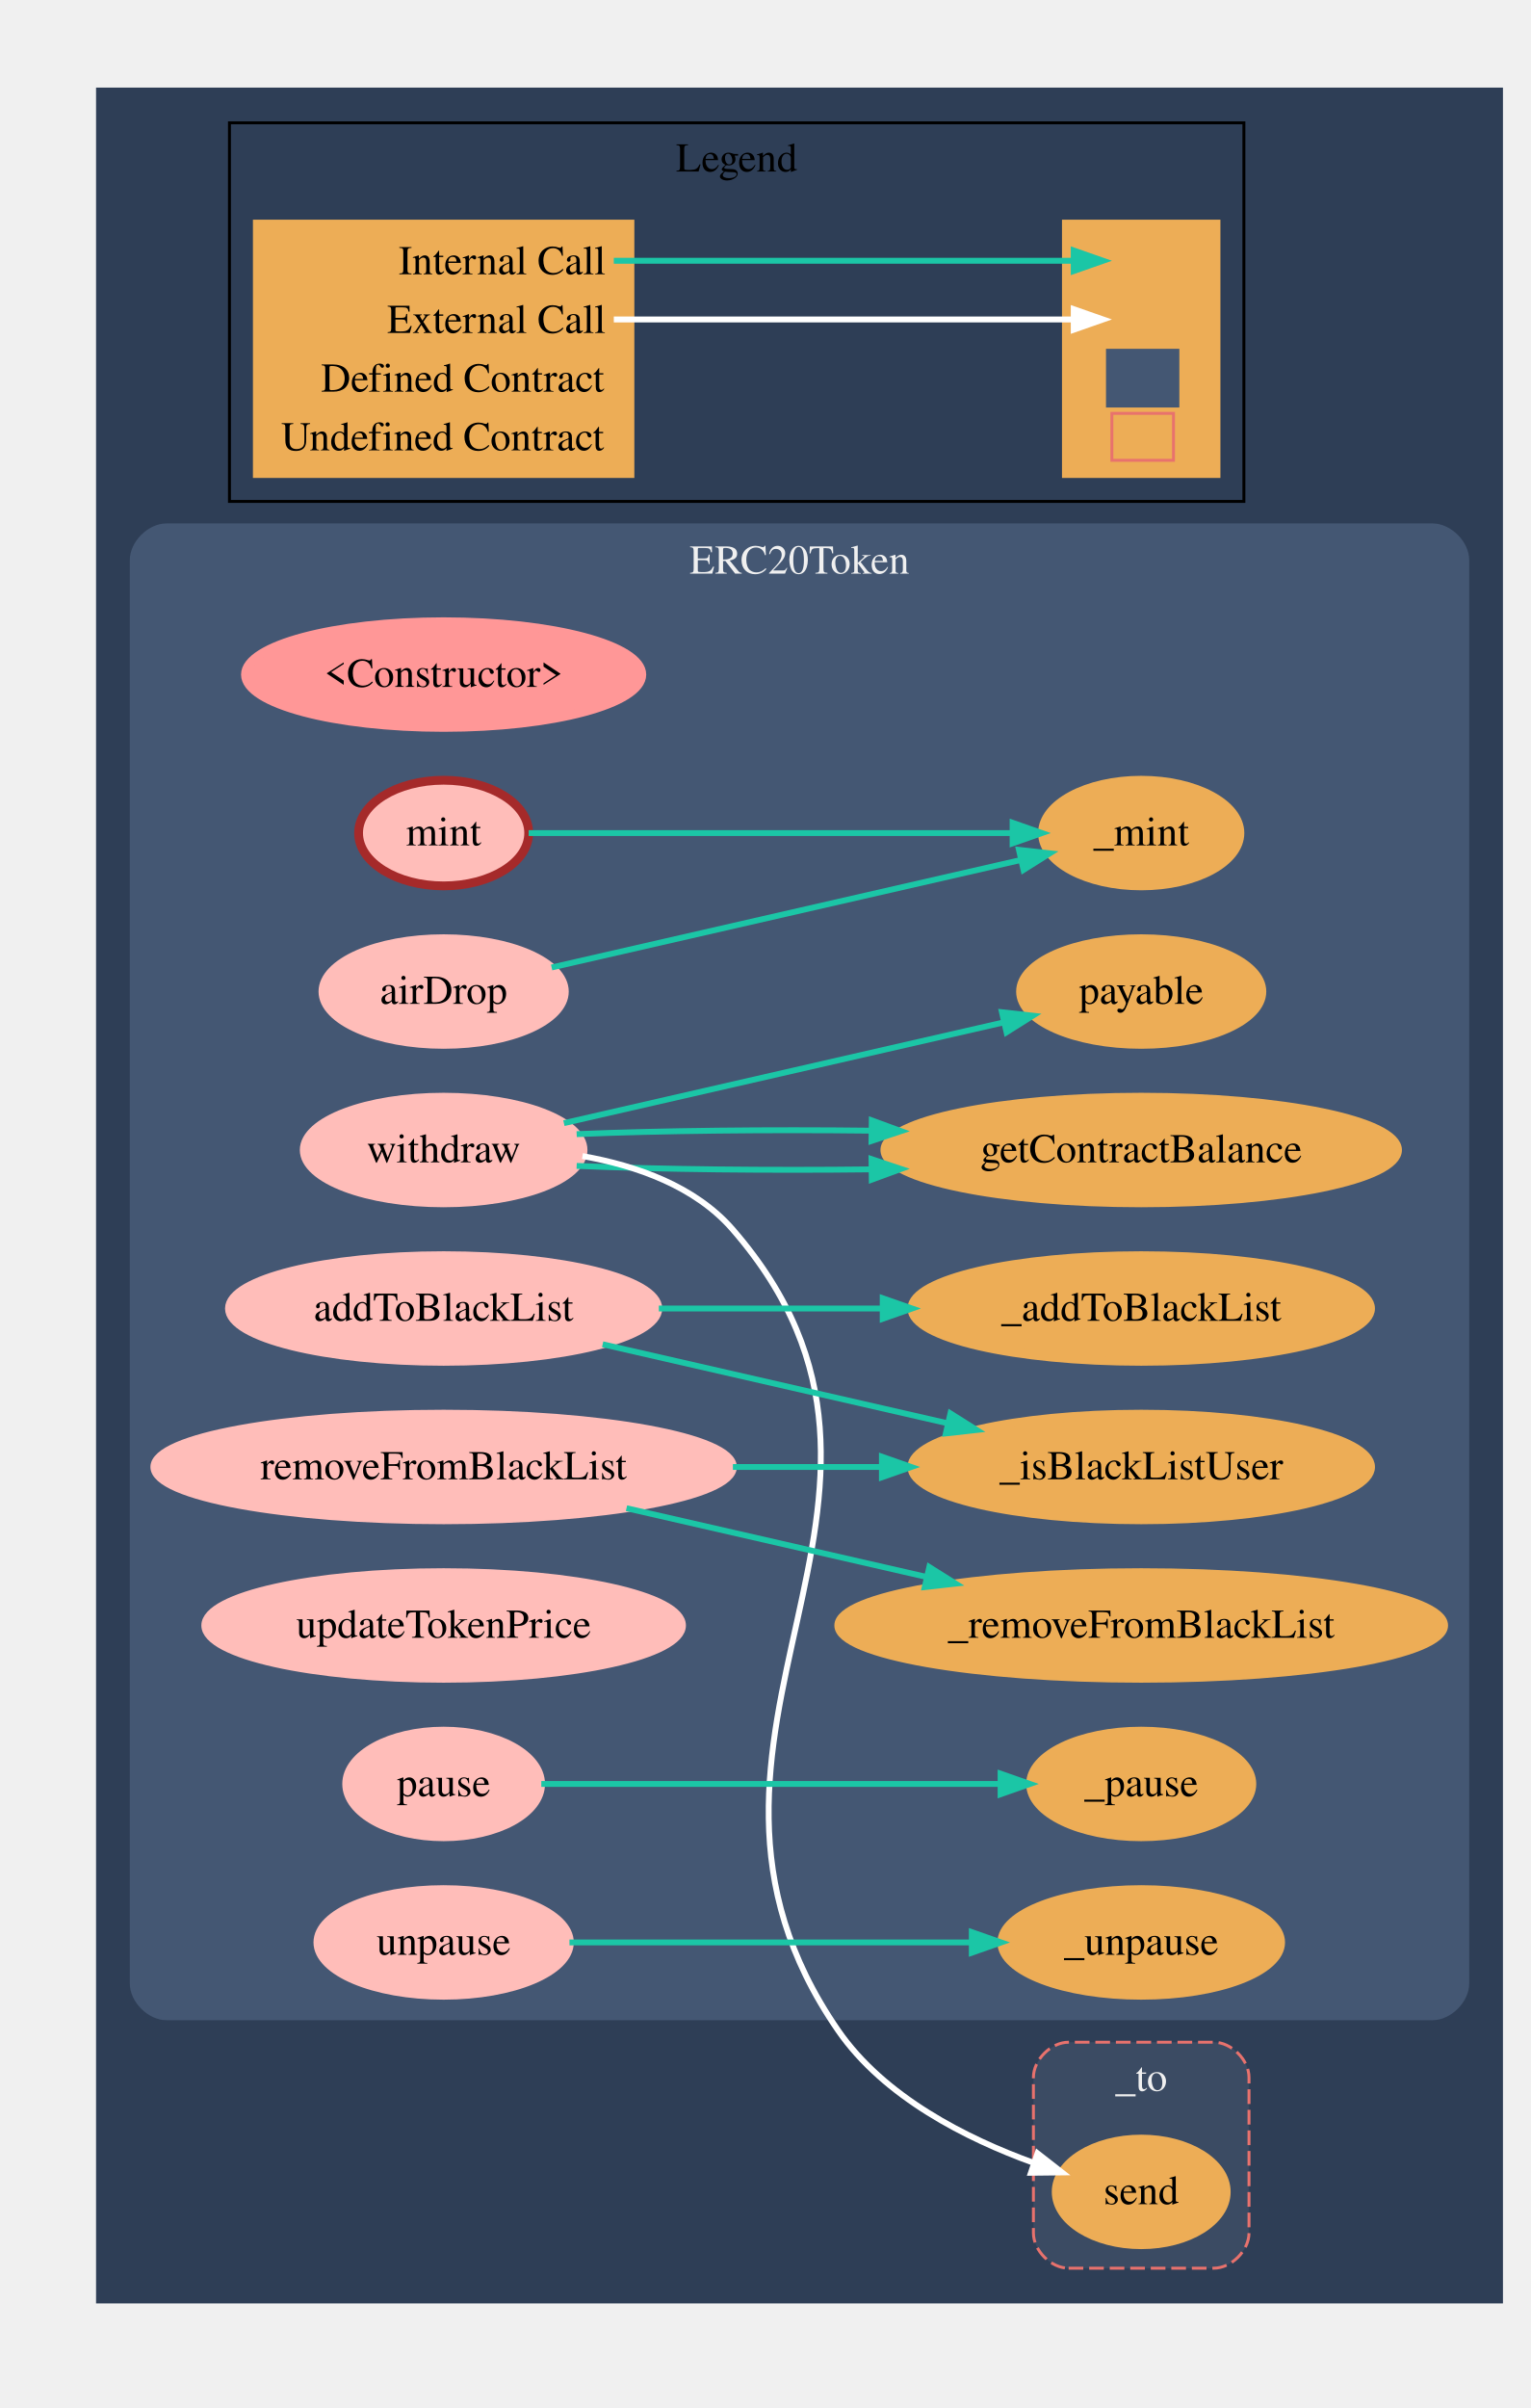
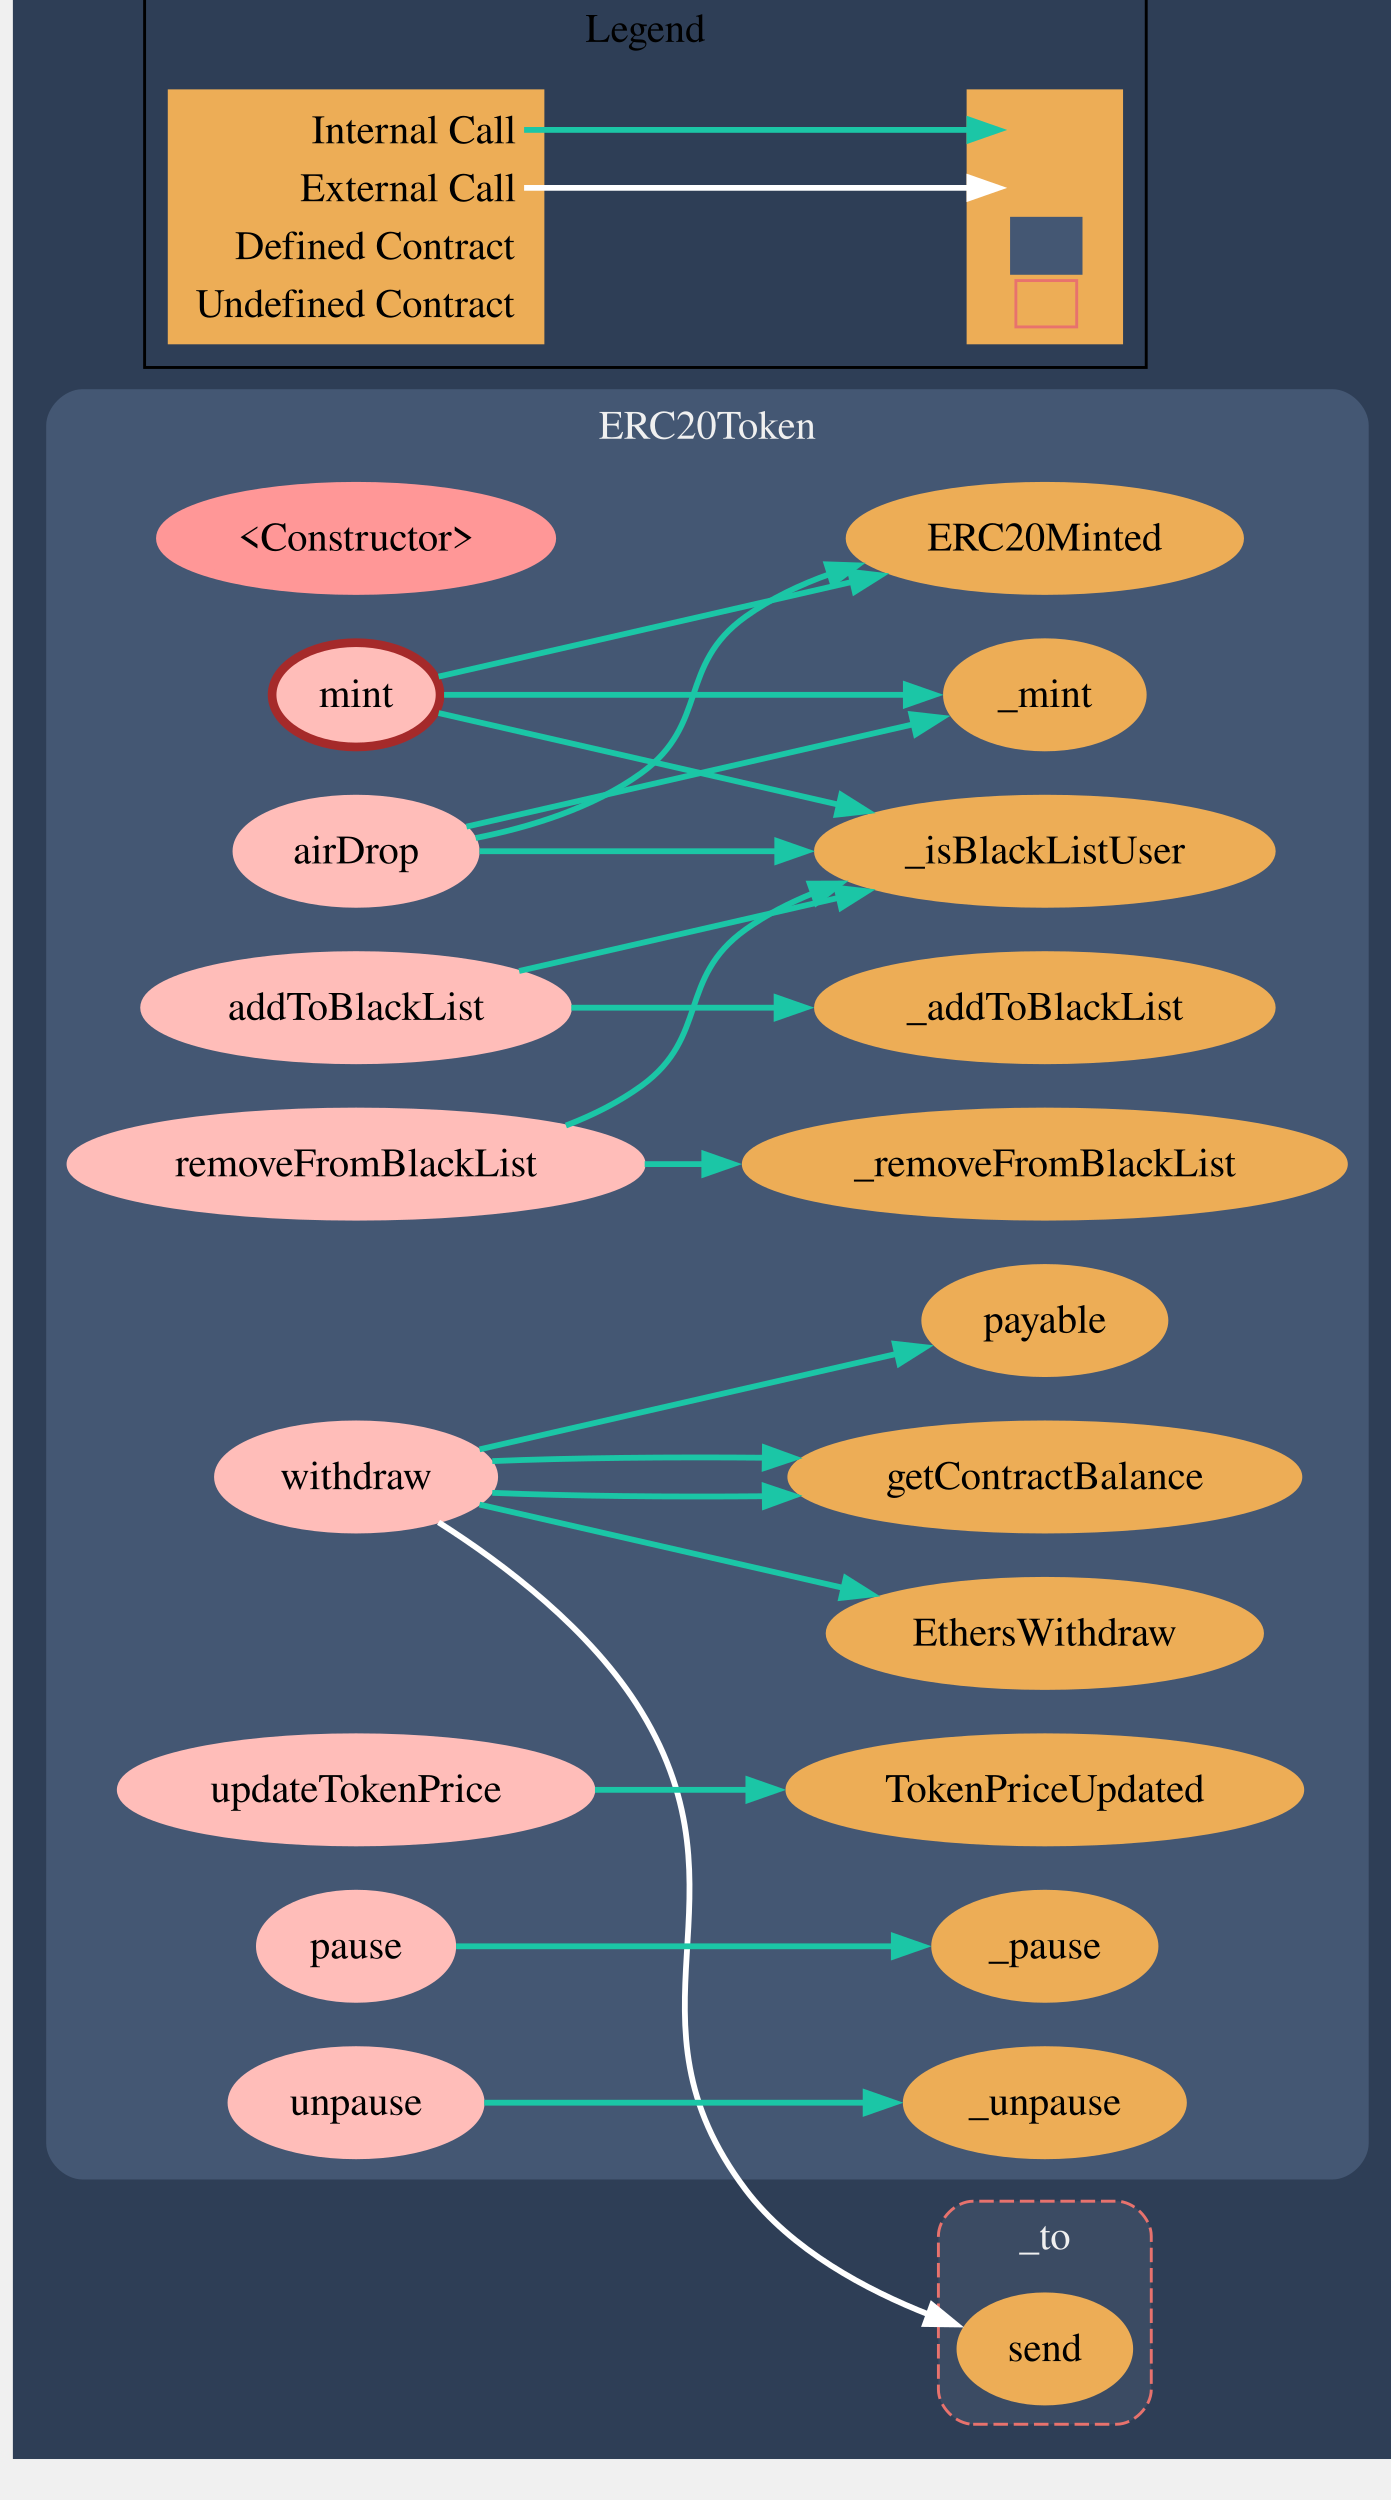
- <svg xmlns="http://www.w3.org/2000/svg" width="480pt" height="755pt" viewBox="0.00 0.00 479.53 755">
-   <g id="graph0" class="graph" transform="translate(33.57321,718.528) scale(0.9201877)" data-name="G">
-     <polygon fill="#2e3e56" stroke="none" points="-4,4 -4,-751 475.53,-751 475.53,4 -4,4" />
+ <svg xmlns="http://www.w3.org/2000/svg" width="480pt" height="863pt" viewBox="0.00 0.00 479.53 863.00">
+   <g id="graph0" class="graph" transform="translate(8.212495,844.8521) scale(1)" data-name="G">
+     <polygon fill="#2e3e56" stroke="none" points="-4,4 -4,-859 475.53,-859 475.53,4 -4,4" style="" />
    <g id="clust1" class="cluster" data-name="clusterERC20Token">
-       <path fill="#445773" stroke="#445773" d="M20,-93C20,-93 451.53,-93 451.53,-93 457.53,-93 463.53,-99 463.53,-105 463.53,-105 463.53,-590 463.53,-590 463.53,-596 457.53,-602 451.53,-602 451.53,-602 20,-602 20,-602 14,-602 8,-596 8,-590 8,-590 8,-105 8,-105 8,-99 14,-93 20,-93" style="" />
-       <text text-anchor="middle" x="235.76" y="-585.4" font-family="Times,serif" font-size="14.00" fill="#f0f0f0" style="">ERC20Token</text>
-     </g>
-     <g id="clust3" class="cluster" data-name="cluster_01">
-       <polygon fill="#2e3e56" stroke="black" points="41.47,-610 41.47,-739 387.23,-739 387.23,-610 41.47,-610" style="" />
-       <text text-anchor="middle" x="214.35" y="-722.4" font-family="Times,serif" font-size="14.00" style="">Legend</text>
+       <path fill="#445773" stroke="#445773" d="M20,-93C20,-93 451.53,-93 451.53,-93 457.53,-93 463.53,-99 463.53,-105 463.53,-105 463.53,-698 463.53,-698 463.53,-704 457.53,-710 451.53,-710 451.53,-710 20,-710 20,-710 14,-710 8,-704 8,-698 8,-698 8,-105 8,-105 8,-99 14,-93 20,-93" style="" />
+       <text text-anchor="middle" x="235.76" y="-693.4" font-family="Times,serif" font-size="14.00" fill="#f0f0f0" style="">ERC20Token</text>
    </g>
    <g id="clust2" class="cluster" data-name="cluster_to">
      <path fill="#3b4b63" stroke="#e8726d" stroke-dasharray="5,2" d="M327.49,-8C327.49,-8 376.97,-8 376.97,-8 382.97,-8 388.97,-14 388.97,-20 388.97,-20 388.97,-73 388.97,-73 388.97,-79 382.97,-85 376.97,-85 376.97,-85 327.49,-85 327.49,-85 321.49,-85 315.49,-79 315.49,-73 315.49,-73 315.49,-20 315.49,-20 315.49,-14 321.49,-8 327.49,-8" style="" />
      <text text-anchor="middle" x="352.23" y="-68.4" font-family="Times,serif" font-size="14.00" fill="#f0f0f0" style="">_to</text>
    </g>
+     <g id="clust3" class="cluster" data-name="cluster_01">
+       <polygon fill="#2e3e56" stroke="black" points="41.47,-718 41.47,-847 387.23,-847 387.23,-718 41.47,-718" style="" />
+       <text text-anchor="middle" x="214.35" y="-830.4" font-family="Times,serif" font-size="14.00" style="">Legend</text>
+     </g>
    <g id="node1" class="node" pointer-events="visible" data-name="ERC20Token.&lt;Constructor&gt;">
-       <ellipse fill="#ff9797" stroke="#ff9797" stroke-width="3" cx="114.47" cy="-551" rx="67.55" ry="18" />
-       <text text-anchor="middle" x="114.47" y="-546.8" font-family="Times,serif" font-size="14.00">&lt;Constructor&gt;</text>
+       <ellipse fill="#ff9797" stroke="#ff9797" stroke-width="3" cx="114.47" cy="-659" rx="67.55" ry="18" style="" />
+       <text text-anchor="middle" x="114.47" y="-654.8" font-family="Times,serif" font-size="14.00" style="">&lt;Constructor&gt;</text>
    </g>
    <g id="node2" class="node" pointer-events="visible" data-name="ERC20Token.mint">
-       <ellipse fill="#ffbdb9" stroke="brown" stroke-width="3" cx="114.47" cy="-497" rx="28.99" ry="18" />
-       <text text-anchor="middle" x="114.47" y="-492.8" font-family="Times,serif" font-size="14.00">mint</text>
+       <ellipse fill="#ffbdb9" stroke="brown" stroke-width="3" cx="114.47" cy="-605" rx="28.99" ry="18" style="" />
+       <text text-anchor="middle" x="114.47" y="-600.8" font-family="Times,serif" font-size="14.00" style="">mint</text>
    </g>
-     <g id="node11" class="node" pointer-events="visible" data-name="ERC20Token._mint">
-       <ellipse fill="#edad56" stroke="#edad56" stroke-width="3" cx="352.23" cy="-497" rx="33.64" ry="18" />
-       <text text-anchor="middle" x="352.23" y="-492.8" font-family="Times,serif" font-size="14.00">_mint</text>
+     <g id="node11" class="node" pointer-events="visible" data-name="ERC20Token._isBlackListUser">
+       <ellipse fill="#edad56" stroke="#edad56" stroke-width="3" cx="352.23" cy="-551" rx="78.18" ry="18" style="" />
+       <text text-anchor="middle" x="352.23" y="-546.8" font-family="Times,serif" font-size="14.00" style="">_isBlackListUser</text>
    </g>
-     <g id="edge1" class="edge" data-name="ERC20Token.mint-&gt;ERC20Token._mint">
-       <path fill="none" stroke="#1bc6a6" stroke-width="2" d="M143.44,-497C184.23,-497 260.4,-497 308.32,-497" />
-       <polygon fill="#1bc6a6" stroke="#1bc6a6" stroke-width="2" points="308.39,-500.5 318.39,-497 308.39,-493.5 308.39,-500.5" />
+     <g id="edge1" class="edge" data-name="ERC20Token.mint-&gt;ERC20Token._isBlackListUser">
+       <path fill="none" stroke="#1bc6a6" stroke-width="2" d="M142.97,-598.7C176.69,-590.98 235.05,-577.61 281.43,-566.99" style="" />
+       <polygon fill="#1bc6a6" stroke="#1bc6a6" stroke-width="2" points="281.94,-570.46 290.9,-564.82 280.38,-563.64 281.94,-570.46" style="" />
+     </g>
+     <g id="node12" class="node" pointer-events="visible" data-name="ERC20Token._mint">
+       <ellipse fill="#edad56" stroke="#edad56" stroke-width="3" cx="352.23" cy="-605" rx="33.64" ry="18" style="" />
+       <text text-anchor="middle" x="352.23" y="-600.8" font-family="Times,serif" font-size="14.00" style="">_mint</text>
+     </g>
+     <g id="edge2" class="edge" data-name="ERC20Token.mint-&gt;ERC20Token._mint">
+       <path fill="none" stroke="#1bc6a6" stroke-width="2" d="M144.85,-605C184.82,-605 256.78,-605 304.28,-605" style="" />
+       <polygon fill="#1bc6a6" stroke="#1bc6a6" stroke-width="2" points="304.25,-608.5 314.25,-605 304.25,-601.5 304.25,-608.5" style="" />
+     </g>
+     <g id="node13" class="node" pointer-events="visible" data-name="ERC20Token.ERC20Minted">
+       <ellipse fill="#edad56" stroke="#edad56" stroke-width="3" cx="352.23" cy="-659" rx="67.24" ry="18" style="" />
+       <text text-anchor="middle" x="352.23" y="-654.8" font-family="Times,serif" font-size="14.00" style="">ERC20Minted</text>
+     </g>
+     <g id="edge3" class="edge" data-name="ERC20Token.mint-&gt;ERC20Token.ERC20Minted">
+       <path fill="none" stroke="#1bc6a6" stroke-width="2" d="M142.97,-611.3C177.8,-619.28 238.93,-633.28 285.98,-644.05" style="" />
+       <polygon fill="#1bc6a6" stroke="#1bc6a6" stroke-width="2" points="285.06,-647.43 295.59,-646.25 286.62,-640.61 285.06,-647.43" style="" />
    </g>
    <g id="node3" class="node" pointer-events="visible" data-name="ERC20Token.airDrop">
-       <ellipse fill="#ffbdb9" stroke="#ffbdb9" stroke-width="3" cx="114.47" cy="-443" rx="41.14" ry="18" />
-       <text text-anchor="middle" x="114.47" y="-438.8" font-family="Times,serif" font-size="14.00">airDrop</text>
+       <ellipse fill="#ffbdb9" stroke="#ffbdb9" stroke-width="3" cx="114.47" cy="-551" rx="41.14" ry="18" style="" />
+       <text text-anchor="middle" x="114.47" y="-546.8" font-family="Times,serif" font-size="14.00" style="">airDrop</text>
    </g>
-     <g id="edge2" class="edge" data-name="ERC20Token.airDrop-&gt;ERC20Token._mint">
-       <path fill="none" stroke="#1bc6a6" stroke-width="2" d="M151.28,-451.2C194.3,-461.06 266.28,-477.54 311.13,-487.81" />
-       <polygon fill="#1bc6a6" stroke="#1bc6a6" stroke-width="2" points="310.56,-491.27 321.09,-490.1 312.12,-484.45 310.56,-491.27" />
+     <g id="edge4" class="edge" data-name="ERC20Token.airDrop-&gt;ERC20Token._isBlackListUser">
+       <path fill="none" stroke="#1bc6a6" stroke-width="2" d="M157.07,-551C185.57,-551 224.48,-551 259.98,-551" style="" />
+       <polygon fill="#1bc6a6" stroke="#1bc6a6" stroke-width="2" points="259.86,-554.5 269.86,-551 259.86,-547.5 259.86,-554.5" style="" />
+     </g>
+     <g id="edge5" class="edge" data-name="ERC20Token.airDrop-&gt;ERC20Token._mint">
+       <path fill="none" stroke="#1bc6a6" stroke-width="2" d="M152.57,-559.5C194.46,-569.09 262.6,-584.7 307.17,-594.91" style="" />
+       <polygon fill="#1bc6a6" stroke="#1bc6a6" stroke-width="2" points="306.15,-598.27 316.68,-597.09 307.72,-591.44 306.15,-598.27" style="" />
+     </g>
+     <g id="edge6" class="edge" data-name="ERC20Token.airDrop-&gt;ERC20Token.ERC20Minted">
+       <path fill="none" stroke="#1bc6a6" stroke-width="2" d="M155.75,-555.58C174.5,-559.28 196.29,-565.95 212.94,-578 236.3,-594.91 225.47,-615.23 248.94,-632 257.69,-638.26 267.79,-643.06 278.17,-646.75" style="" />
+       <polygon fill="#1bc6a6" stroke="#1bc6a6" stroke-width="2" points="276.94,-650.04 287.53,-649.69 279.03,-643.36 276.94,-650.04" style="" />
    </g>
    <g id="node4" class="node" pointer-events="visible" data-name="ERC20Token.withdraw">
-       <ellipse fill="#ffbdb9" stroke="#ffbdb9" stroke-width="3" cx="114.47" cy="-389" rx="47.52" ry="18" />
-       <text text-anchor="middle" x="114.47" y="-384.8" font-family="Times,serif" font-size="14.00">withdraw</text>
+       <ellipse fill="#ffbdb9" stroke="#ffbdb9" stroke-width="3" cx="114.47" cy="-335" rx="47.52" ry="18" style="" />
+       <text text-anchor="middle" x="114.47" y="-330.8" font-family="Times,serif" font-size="14.00" style="">withdraw</text>
    </g>
    <g id="node8" class="node" pointer-events="visible" data-name="ERC20Token.getContractBalance">
-       <ellipse fill="#edad56" stroke="#edad56" stroke-width="3" cx="352.23" cy="-389" rx="87.37" ry="18" />
-       <text text-anchor="middle" x="352.23" y="-384.8" font-family="Times,serif" font-size="14.00">getContractBalance</text>
+       <ellipse fill="#edad56" stroke="#edad56" stroke-width="3" cx="352.23" cy="-335" rx="87.37" ry="18" style="" />
+       <text text-anchor="middle" x="352.23" y="-330.8" font-family="Times,serif" font-size="14.00" style="">getContractBalance</text>
    </g>
-     <g id="edge3" class="edge" data-name="ERC20Token.withdraw-&gt;ERC20Token.getContractBalance">
-       <path fill="none" stroke="#1bc6a6" stroke-width="2" d="M159.81,-383.59C188.1,-382.39 225.79,-382 260.25,-382.41" />
-       <polygon fill="#1bc6a6" stroke="#1bc6a6" stroke-width="2" points="260.3,-385.91 270.34,-382.55 260.4,-378.91 260.3,-385.91" />
+     <g id="edge7" class="edge" data-name="ERC20Token.withdraw-&gt;ERC20Token.getContractBalance">
+       <path fill="none" stroke="#1bc6a6" stroke-width="2" d="M161.49,-329.52C188.34,-328.42 223.24,-328.04 255.78,-328.36" style="" />
+       <polygon fill="#1bc6a6" stroke="#1bc6a6" stroke-width="2" points="255.51,-331.86 265.56,-328.49 255.6,-324.86 255.51,-331.86" style="" />
    </g>
-     <g id="edge6" class="edge" data-name="ERC20Token.withdraw-&gt;ERC20Token.getContractBalance">
-       <path fill="none" stroke="#1bc6a6" stroke-width="2" d="M159.81,-394.41C188.1,-395.61 225.79,-396 260.25,-395.59" />
-       <polygon fill="#1bc6a6" stroke="#1bc6a6" stroke-width="2" points="260.4,-399.09 270.34,-395.45 260.3,-392.09 260.4,-399.09" />
+     <g id="edge10" class="edge" data-name="ERC20Token.withdraw-&gt;ERC20Token.getContractBalance">
+       <path fill="none" stroke="#1bc6a6" stroke-width="2" d="M161.49,-340.48C188.34,-341.58 223.24,-341.96 255.78,-341.64" style="" />
+       <polygon fill="#1bc6a6" stroke="#1bc6a6" stroke-width="2" points="255.6,-345.14 265.56,-341.51 255.51,-338.14 255.6,-345.14" style="" />
    </g>
-     <g id="node12" class="node" pointer-events="visible" data-name="ERC20Token.payable">
-       <ellipse fill="#edad56" stroke="#edad56" stroke-width="3" cx="352.23" cy="-443" rx="41.13" ry="18" />
-       <text text-anchor="middle" x="352.23" y="-438.8" font-family="Times,serif" font-size="14.00">payable</text>
+     <g id="node14" class="node" pointer-events="visible" data-name="ERC20Token.payable">
+       <ellipse fill="#edad56" stroke="#edad56" stroke-width="3" cx="352.23" cy="-389" rx="41.13" ry="18" style="" />
+       <text text-anchor="middle" x="352.23" y="-384.8" font-family="Times,serif" font-size="14.00" style="">payable</text>
    </g>
-     <g id="edge4" class="edge" data-name="ERC20Token.withdraw-&gt;ERC20Token.payable">
-       <path fill="none" stroke="#1bc6a6" stroke-width="2" d="M155.46,-398.16C197.02,-407.68 261.97,-422.55 305.53,-432.53" />
-       <polygon fill="#1bc6a6" stroke="#1bc6a6" stroke-width="2" points="304.77,-435.95 315.3,-434.77 306.33,-429.13 304.77,-435.95" />
+     <g id="edge8" class="edge" data-name="ERC20Token.withdraw-&gt;ERC20Token.payable">
+       <path fill="none" stroke="#1bc6a6" stroke-width="2" d="M157.07,-344.53C197.33,-353.75 258.37,-367.73 301.25,-377.55" style="" />
+       <polygon fill="#1bc6a6" stroke="#1bc6a6" stroke-width="2" points="300.44,-380.96 310.97,-379.78 302.01,-374.13 300.44,-380.96" style="" />
    </g>
-     <g id="node18" class="node" pointer-events="visible" data-name="_to.send">
-       <ellipse fill="#edad56" stroke="#edad56" stroke-width="3" cx="352.23" cy="-34" rx="28.98" ry="18" />
-       <text text-anchor="middle" x="352.23" y="-29.8" font-family="Times,serif" font-size="14.00">send</text>
+     <g id="node15" class="node" pointer-events="visible" data-name="ERC20Token.EthersWithdraw">
+       <ellipse fill="#edad56" stroke="#edad56" stroke-width="3" cx="352.23" cy="-281" rx="74.14" ry="18" style="" />
+       <text text-anchor="middle" x="352.23" y="-276.8" font-family="Times,serif" font-size="14.00" style="">EthersWithdraw</text>
    </g>
-     <g id="edge5" class="edge" data-name="ERC20Token.withdraw-&gt;_to.send">
-       <path fill="none" stroke="white" stroke-width="2" d="M161.79,-386.94C180.3,-383.67 200.2,-376.64 212.94,-362 293.25,-269.66 179.4,-189.71 248.94,-89 264.6,-66.31 292.73,-52.16 315.52,-43.91" />
-       <polygon fill="white" stroke="white" stroke-width="2" points="316.89,-47.15 325.24,-40.63 314.64,-40.51 316.89,-47.15" />
+     <g id="edge11" class="edge" data-name="ERC20Token.withdraw-&gt;ERC20Token.EthersWithdraw">
+       <path fill="none" stroke="#1bc6a6" stroke-width="2" d="M157.07,-325.47C191.86,-317.5 242.18,-305.98 282.87,-296.66" style="" />
+       <polygon fill="#1bc6a6" stroke="#1bc6a6" stroke-width="2" points="283.52,-300.1 292.49,-294.45 281.96,-293.28 283.52,-300.1" style="" />
+     </g>
+     <g id="node21" class="node" pointer-events="visible" data-name="_to.send">
+       <ellipse fill="#edad56" stroke="#edad56" stroke-width="3" cx="352.23" cy="-34" rx="28.98" ry="18" style="" />
+       <text text-anchor="middle" x="352.23" y="-29.8" font-family="Times,serif" font-size="14.00" style="">send</text>
+     </g>
+     <g id="edge9" class="edge" data-name="ERC20Token.withdraw-&gt;_to.send">
+       <path fill="none" stroke="white" stroke-width="2" d="M142.94,-319.34C165.28,-305.16 195.79,-282.2 212.94,-254 251.92,-189.86 203.74,-148.93 248.94,-89 264.64,-68.18 290.58,-54.36 312.42,-45.78" style="" />
+       <polygon fill="white" stroke="white" stroke-width="2" points="313.31,-49.18 321.51,-42.46 310.92,-42.6 313.31,-49.18" style="" />
    </g>
    <g id="node5" class="node" pointer-events="visible" data-name="ERC20Token.addToBlackList">
-       <ellipse fill="#ffbdb9" stroke="#ffbdb9" stroke-width="3" cx="114.47" cy="-335" rx="73.01" ry="18" />
-       <text text-anchor="middle" x="114.47" y="-330.8" font-family="Times,serif" font-size="14.00">addToBlackList</text>
+       <ellipse fill="#ffbdb9" stroke="#ffbdb9" stroke-width="3" cx="114.47" cy="-497" rx="73.01" ry="18" style="" />
+       <text text-anchor="middle" x="114.47" y="-492.8" font-family="Times,serif" font-size="14.00" style="">addToBlackList</text>
    </g>
-     <g id="node13" class="node" pointer-events="visible" data-name="ERC20Token._isBlackListUser">
-       <ellipse fill="#edad56" stroke="#edad56" stroke-width="3" cx="352.23" cy="-281" rx="78.18" ry="18" />
-       <text text-anchor="middle" x="352.23" y="-276.8" font-family="Times,serif" font-size="14.00">_isBlackListUser</text>
+     <g id="edge12" class="edge" data-name="ERC20Token.addToBlackList-&gt;ERC20Token._isBlackListUser">
+       <path fill="none" stroke="#1bc6a6" stroke-width="2" d="M170.74,-509.66C203.71,-517.21 245.89,-526.87 281.18,-534.96" style="" />
+       <polygon fill="#1bc6a6" stroke="#1bc6a6" stroke-width="2" points="280.36,-538.36 290.89,-537.18 281.92,-531.53 280.36,-538.36" style="" />
    </g>
-     <g id="edge7" class="edge" data-name="ERC20Token.addToBlackList-&gt;ERC20Token._isBlackListUser">
-       <path fill="none" stroke="#1bc6a6" stroke-width="2" d="M168.67,-322.81C203.43,-314.85 249.06,-304.4 286,-295.94" />
-       <polygon fill="#1bc6a6" stroke="#1bc6a6" stroke-width="2" points="287.21,-299.25 296.17,-293.61 285.64,-292.43 287.21,-299.25" />
+     <g id="node16" class="node" pointer-events="visible" data-name="ERC20Token._addToBlackList">
+       <ellipse fill="#edad56" stroke="#edad56" stroke-width="3" cx="352.23" cy="-497" rx="78.17" ry="18" style="" />
+       <text text-anchor="middle" x="352.23" y="-492.8" font-family="Times,serif" font-size="14.00" style="">_addToBlackList</text>
    </g>
-     <g id="node14" class="node" pointer-events="visible" data-name="ERC20Token._addToBlackList">
-       <ellipse fill="#edad56" stroke="#edad56" stroke-width="3" cx="352.23" cy="-335" rx="78.17" ry="18" />
-       <text text-anchor="middle" x="352.23" y="-330.8" font-family="Times,serif" font-size="14.00">_addToBlackList</text>
-     </g>
-     <g id="edge8" class="edge" data-name="ERC20Token.addToBlackList-&gt;ERC20Token._addToBlackList">
-       <path fill="none" stroke="#1bc6a6" stroke-width="2" d="M187.81,-335C211.84,-335 238.85,-335 263.89,-335" />
-       <polygon fill="#1bc6a6" stroke="#1bc6a6" stroke-width="2" points="264.12,-338.5 274.12,-335 264.12,-331.5 264.12,-338.5" />
+     <g id="edge13" class="edge" data-name="ERC20Token.addToBlackList-&gt;ERC20Token._addToBlackList">
+       <path fill="none" stroke="#1bc6a6" stroke-width="2" d="M188.77,-497C211.24,-497 236.24,-497 259.77,-497" style="" />
+       <polygon fill="#1bc6a6" stroke="#1bc6a6" stroke-width="2" points="259.63,-500.5 269.63,-497 259.63,-493.5 259.63,-500.5" style="" />
    </g>
    <g id="node6" class="node" pointer-events="visible" data-name="ERC20Token.removeFromBlackList">
-       <ellipse fill="#ffbdb9" stroke="#ffbdb9" stroke-width="3" cx="114.47" cy="-281" rx="98.44" ry="18" />
-       <text text-anchor="middle" x="114.47" y="-276.8" font-family="Times,serif" font-size="14.00">removeFromBlackList</text>
+       <ellipse fill="#ffbdb9" stroke="#ffbdb9" stroke-width="3" cx="114.47" cy="-443" rx="98.44" ry="18" style="" />
+       <text text-anchor="middle" x="114.47" y="-438.8" font-family="Times,serif" font-size="14.00" style="">removeFromBlackList</text>
    </g>
-     <g id="edge9" class="edge" data-name="ERC20Token.removeFromBlackList-&gt;ERC20Token._isBlackListUser">
-       <path fill="none" stroke="#1bc6a6" stroke-width="2" d="M213.06,-281C229.85,-281 247.2,-281 263.7,-281" />
-       <polygon fill="#1bc6a6" stroke="#1bc6a6" stroke-width="2" points="263.85,-284.5 273.85,-281 263.85,-277.5 263.85,-284.5" />
+     <g id="edge14" class="edge" data-name="ERC20Token.removeFromBlackList-&gt;ERC20Token._isBlackListUser">
+       <path fill="none" stroke="#1bc6a6" stroke-width="2" d="M186.9,-456.32C196.15,-459.86 205.11,-464.34 212.94,-470 236.3,-486.91 225.47,-507.23 248.94,-524 256.1,-529.12 264.16,-533.26 272.54,-536.63" style="" />
+       <polygon fill="#1bc6a6" stroke="#1bc6a6" stroke-width="2" points="271.08,-539.82 281.68,-539.86 273.42,-533.23 271.08,-539.82" style="" />
    </g>
-     <g id="node15" class="node" pointer-events="visible" data-name="ERC20Token._removeFromBlackList">
-       <ellipse fill="#edad56" stroke="#edad56" stroke-width="3" cx="352.23" cy="-227" rx="103.09" ry="18" />
-       <text text-anchor="middle" x="352.23" y="-222.8" font-family="Times,serif" font-size="14.00">_removeFromBlackList</text>
+     <g id="node17" class="node" pointer-events="visible" data-name="ERC20Token._removeFromBlackList">
+       <ellipse fill="#edad56" stroke="#edad56" stroke-width="3" cx="352.23" cy="-443" rx="103.09" ry="18" style="" />
+       <text text-anchor="middle" x="352.23" y="-438.8" font-family="Times,serif" font-size="14.00" style="">_removeFromBlackList</text>
    </g>
-     <g id="edge10" class="edge" data-name="ERC20Token.removeFromBlackList-&gt;ERC20Token._removeFromBlackList">
-       <path fill="none" stroke="#1bc6a6" stroke-width="2" d="M176.8,-266.95C208.08,-259.79 246.32,-251.03 279.02,-243.54" />
-       <polygon fill="#1bc6a6" stroke="#1bc6a6" stroke-width="2" points="280.01,-246.9 288.98,-241.26 278.45,-240.08 280.01,-246.9" />
+     <g id="edge15" class="edge" data-name="ERC20Token.removeFromBlackList-&gt;ERC20Token._removeFromBlackList">
+       <path fill="none" stroke="#1bc6a6" stroke-width="2" d="M214.09,-443C220.94,-443 227.88,-443 234.82,-443" style="" />
+       <polygon fill="#1bc6a6" stroke="#1bc6a6" stroke-width="2" points="234.67,-446.5 244.67,-443 234.67,-439.5 234.67,-446.5" style="" />
    </g>
    <g id="node7" class="node" pointer-events="visible" data-name="ERC20Token.updateTokenPrice">
-       <ellipse fill="#ffbdb9" stroke="#ffbdb9" stroke-width="3" cx="114.47" cy="-227" rx="81.08" ry="18" />
-       <text text-anchor="middle" x="114.47" y="-222.8" font-family="Times,serif" font-size="14.00">updateTokenPrice</text>
+       <ellipse fill="#ffbdb9" stroke="#ffbdb9" stroke-width="3" cx="114.47" cy="-227" rx="81.08" ry="18" style="" />
+       <text text-anchor="middle" x="114.47" y="-222.8" font-family="Times,serif" font-size="14.00" style="">updateTokenPrice</text>
+     </g>
+     <g id="node18" class="node" pointer-events="visible" data-name="ERC20Token.TokenPriceUpdated">
+       <ellipse fill="#edad56" stroke="#edad56" stroke-width="3" cx="352.23" cy="-227" rx="88.03" ry="18" style="" />
+       <text text-anchor="middle" x="352.23" y="-222.8" font-family="Times,serif" font-size="14.00" style="">TokenPriceUpdated</text>
+     </g>
+     <g id="edge16" class="edge" data-name="ERC20Token.updateTokenPrice-&gt;ERC20Token.TokenPriceUpdated">
+       <path fill="none" stroke="#1bc6a6" stroke-width="2" d="M196.93,-227C214.07,-227 232.35,-227 250.1,-227" style="" />
+       <polygon fill="#1bc6a6" stroke="#1bc6a6" stroke-width="2" points="249.89,-230.5 259.89,-227 249.89,-223.5 249.89,-230.5" style="" />
    </g>
    <g id="node9" class="node" pointer-events="visible" data-name="ERC20Token.pause">
-       <ellipse fill="#ffbdb9" stroke="#ffbdb9" stroke-width="3" cx="114.47" cy="-173" rx="33.05" ry="18" />
-       <text text-anchor="middle" x="114.47" y="-168.8" font-family="Times,serif" font-size="14.00">pause</text>
+       <ellipse fill="#ffbdb9" stroke="#ffbdb9" stroke-width="3" cx="114.47" cy="-173" rx="33.05" ry="18" style="" />
+       <text text-anchor="middle" x="114.47" y="-168.8" font-family="Times,serif" font-size="14.00" style="">pause</text>
    </g>
-     <g id="node16" class="node" pointer-events="visible" data-name="ERC20Token._pause">
-       <ellipse fill="#edad56" stroke="#edad56" stroke-width="3" cx="352.23" cy="-173" rx="37.71" ry="18" />
-       <text text-anchor="middle" x="352.23" y="-168.8" font-family="Times,serif" font-size="14.00">_pause</text>
+     <g id="node19" class="node" pointer-events="visible" data-name="ERC20Token._pause">
+       <ellipse fill="#edad56" stroke="#edad56" stroke-width="3" cx="352.23" cy="-173" rx="37.71" ry="18" style="" />
+       <text text-anchor="middle" x="352.23" y="-168.8" font-family="Times,serif" font-size="14.00" style="">_pause</text>
    </g>
-     <g id="edge11" class="edge" data-name="ERC20Token.pause-&gt;ERC20Token._pause">
-       <path fill="none" stroke="#1bc6a6" stroke-width="2" d="M147.76,-173C188.21,-173 257.83,-173 304.2,-173" />
-       <polygon fill="#1bc6a6" stroke="#1bc6a6" stroke-width="2" points="304.3,-176.5 314.3,-173 304.3,-169.5 304.3,-176.5" />
+     <g id="edge17" class="edge" data-name="ERC20Token.pause-&gt;ERC20Token._pause">
+       <path fill="none" stroke="#1bc6a6" stroke-width="2" d="M149,-173C188.45,-173 254.39,-173 300.2,-173" style="" />
+       <polygon fill="#1bc6a6" stroke="#1bc6a6" stroke-width="2" points="300.1,-176.5 310.1,-173 300.1,-169.5 300.1,-176.5" style="" />
    </g>
    <g id="node10" class="node" pointer-events="visible" data-name="ERC20Token.unpause">
-       <ellipse fill="#ffbdb9" stroke="#ffbdb9" stroke-width="3" cx="114.47" cy="-119" rx="42.86" ry="18" />
-       <text text-anchor="middle" x="114.47" y="-114.8" font-family="Times,serif" font-size="14.00">unpause</text>
+       <ellipse fill="#ffbdb9" stroke="#ffbdb9" stroke-width="3" cx="114.47" cy="-119" rx="42.86" ry="18" style="" />
+       <text text-anchor="middle" x="114.47" y="-114.8" font-family="Times,serif" font-size="14.00" style="">unpause</text>
    </g>
-     <g id="node17" class="node" pointer-events="visible" data-name="ERC20Token._unpause">
-       <ellipse fill="#edad56" stroke="#edad56" stroke-width="3" cx="352.23" cy="-119" rx="47.52" ry="18" />
-       <text text-anchor="middle" x="352.23" y="-114.8" font-family="Times,serif" font-size="14.00">_unpause</text>
+     <g id="node20" class="node" pointer-events="visible" data-name="ERC20Token._unpause">
+       <ellipse fill="#edad56" stroke="#edad56" stroke-width="3" cx="352.23" cy="-119" rx="47.52" ry="18" style="" />
+       <text text-anchor="middle" x="352.23" y="-114.8" font-family="Times,serif" font-size="14.00" style="">_unpause</text>
    </g>
-     <g id="edge12" class="edge" data-name="ERC20Token.unpause-&gt;ERC20Token._unpause">
-       <path fill="none" stroke="#1bc6a6" stroke-width="2" d="M157.35,-119C195.49,-119 252.13,-119 294.36,-119" />
-       <polygon fill="#1bc6a6" stroke="#1bc6a6" stroke-width="2" points="294.49,-122.5 304.49,-119 294.49,-115.5 294.49,-122.5" />
+     <g id="edge18" class="edge" data-name="ERC20Token.unpause-&gt;ERC20Token._unpause">
+       <path fill="none" stroke="#1bc6a6" stroke-width="2" d="M158.71,-119C195.66,-119 249.22,-119 290.47,-119" style="" />
+       <polygon fill="#1bc6a6" stroke="#1bc6a6" stroke-width="2" points="290.37,-122.5 300.37,-119 290.37,-115.5 290.37,-122.5" style="" />
    </g>
-     <g id="node19" class="node" pointer-events="visible" data-name="key">
-       <polygon fill="#edad56" stroke="none" stroke-width="3" points="179.47,-706 49.47,-706 49.47,-618 179.47,-618 179.47,-706" />
-       <text text-anchor="start" x="99.11" y="-687.4" font-family="Times,serif" font-size="14.00">Internal Call</text>
-       <text text-anchor="start" x="95.22" y="-667.4" font-family="Times,serif" font-size="14.00">External Call</text>
-       <text text-anchor="start" x="72.67" y="-647.4" font-family="Times,serif" font-size="14.00">Defined Contract</text>
-       <text text-anchor="start" x="59.07" y="-627.4" font-family="Times,serif" font-size="14.00">Undefined Contract</text>
+     <g id="node22" class="node" pointer-events="visible" data-name="key">
+       <polygon fill="#edad56" stroke="none" stroke-width="3" points="179.47,-814 49.47,-814 49.47,-726 179.47,-726 179.47,-814" style="" />
+       <text text-anchor="start" x="99.11" y="-795.4" font-family="Times,serif" font-size="14.00" style="">Internal Call</text>
+       <text text-anchor="start" x="95.22" y="-775.4" font-family="Times,serif" font-size="14.00" style="">External Call</text>
+       <text text-anchor="start" x="72.67" y="-755.4" font-family="Times,serif" font-size="14.00" style="">Defined Contract</text>
+       <text text-anchor="start" x="59.07" y="-735.4" font-family="Times,serif" font-size="14.00" style="">Undefined Contract</text>
    </g>
-     <g id="node20" class="node" pointer-events="visible" data-name="key2">
-       <polygon fill="#edad56" stroke="none" stroke-width="3" points="379.23,-706 325.23,-706 325.23,-618 379.23,-618 379.23,-706" />
-       <text text-anchor="start" x="342.23" y="-687.4" font-family="Times,serif" font-size="14.00">   </text>
-       <text text-anchor="start" x="342.23" y="-667.4" font-family="Times,serif" font-size="14.00">   </text>
-       <polygon fill="#445773" stroke="none" points="340.23,-642 340.23,-662 365.23,-662 365.23,-642 340.23,-642" />
-       <text text-anchor="start" x="342.23" y="-647.4" font-family="Times,serif" font-size="14.00">   </text>
-       <polygon fill="none" stroke="#e8726d" points="342.23,-624 342.23,-640 363.23,-640 363.23,-624 342.23,-624" />
+     <g id="node23" class="node" pointer-events="visible" data-name="key2">
+       <polygon fill="#edad56" stroke="none" stroke-width="3" points="379.23,-814 325.23,-814 325.23,-726 379.23,-726 379.23,-814" style="" />
+       <text text-anchor="start" x="342.23" y="-795.4" font-family="Times,serif" font-size="14.00" style="">   </text>
+       <text text-anchor="start" x="342.23" y="-775.4" font-family="Times,serif" font-size="14.00" style="">   </text>
+       <polygon fill="#445773" stroke="none" points="340.23,-750 340.23,-770 365.23,-770 365.23,-750 340.23,-750" style="" />
+       <text text-anchor="start" x="342.23" y="-755.4" font-family="Times,serif" font-size="14.00" style="">   </text>
+       <polygon fill="none" stroke="#e8726d" points="342.23,-732 342.23,-748 363.23,-748 363.23,-732 342.23,-732" style="" />
    </g>
-     <g id="edge13" class="edge" data-name="key-&gt;key2">
-       <path fill="none" stroke="rgb(27, 198, 166)" stroke-width="2" d="M172.47,-692C243.11,-692 263.26,-692 329.16,-692" />
-       <polygon fill="#1bc6a6" stroke="#1bc6a6" stroke-width="2" points="329.23,-695.5 339.23,-692 329.23,-688.5 329.23,-695.5" />
+     <g id="edge19" class="edge" data-name="key-&gt;key2">
+       <path fill="none" stroke="#1bc6a6" stroke-width="2" d="M172.47,-800C242.1,-800 262.67,-800 326.36,-800" style="" />
+       <polygon fill="#1bc6a6" stroke="#1bc6a6" stroke-width="2" points="326.2,-803.5 336.2,-800 326.2,-796.5 326.2,-803.5" style="" />
    </g>
-     <g id="edge14" class="edge" data-name="key-&gt;key2">
-       <path fill="none" stroke="white" stroke-width="2" d="M172.47,-672C243.11,-672 263.26,-672 329.16,-672" />
-       <polygon fill="white" stroke="white" stroke-width="2" points="329.23,-675.5 339.23,-672 329.23,-668.5 329.23,-675.5" />
+     <g id="edge20" class="edge" data-name="key-&gt;key2">
+       <path fill="none" stroke="white" stroke-width="2" d="M172.47,-780C242.1,-780 262.67,-780 326.36,-780" style="" />
+       <polygon fill="white" stroke="white" stroke-width="2" points="326.2,-783.5 336.2,-780 326.2,-776.5 326.2,-783.5" style="" />
    </g>
  </g>
</svg>
